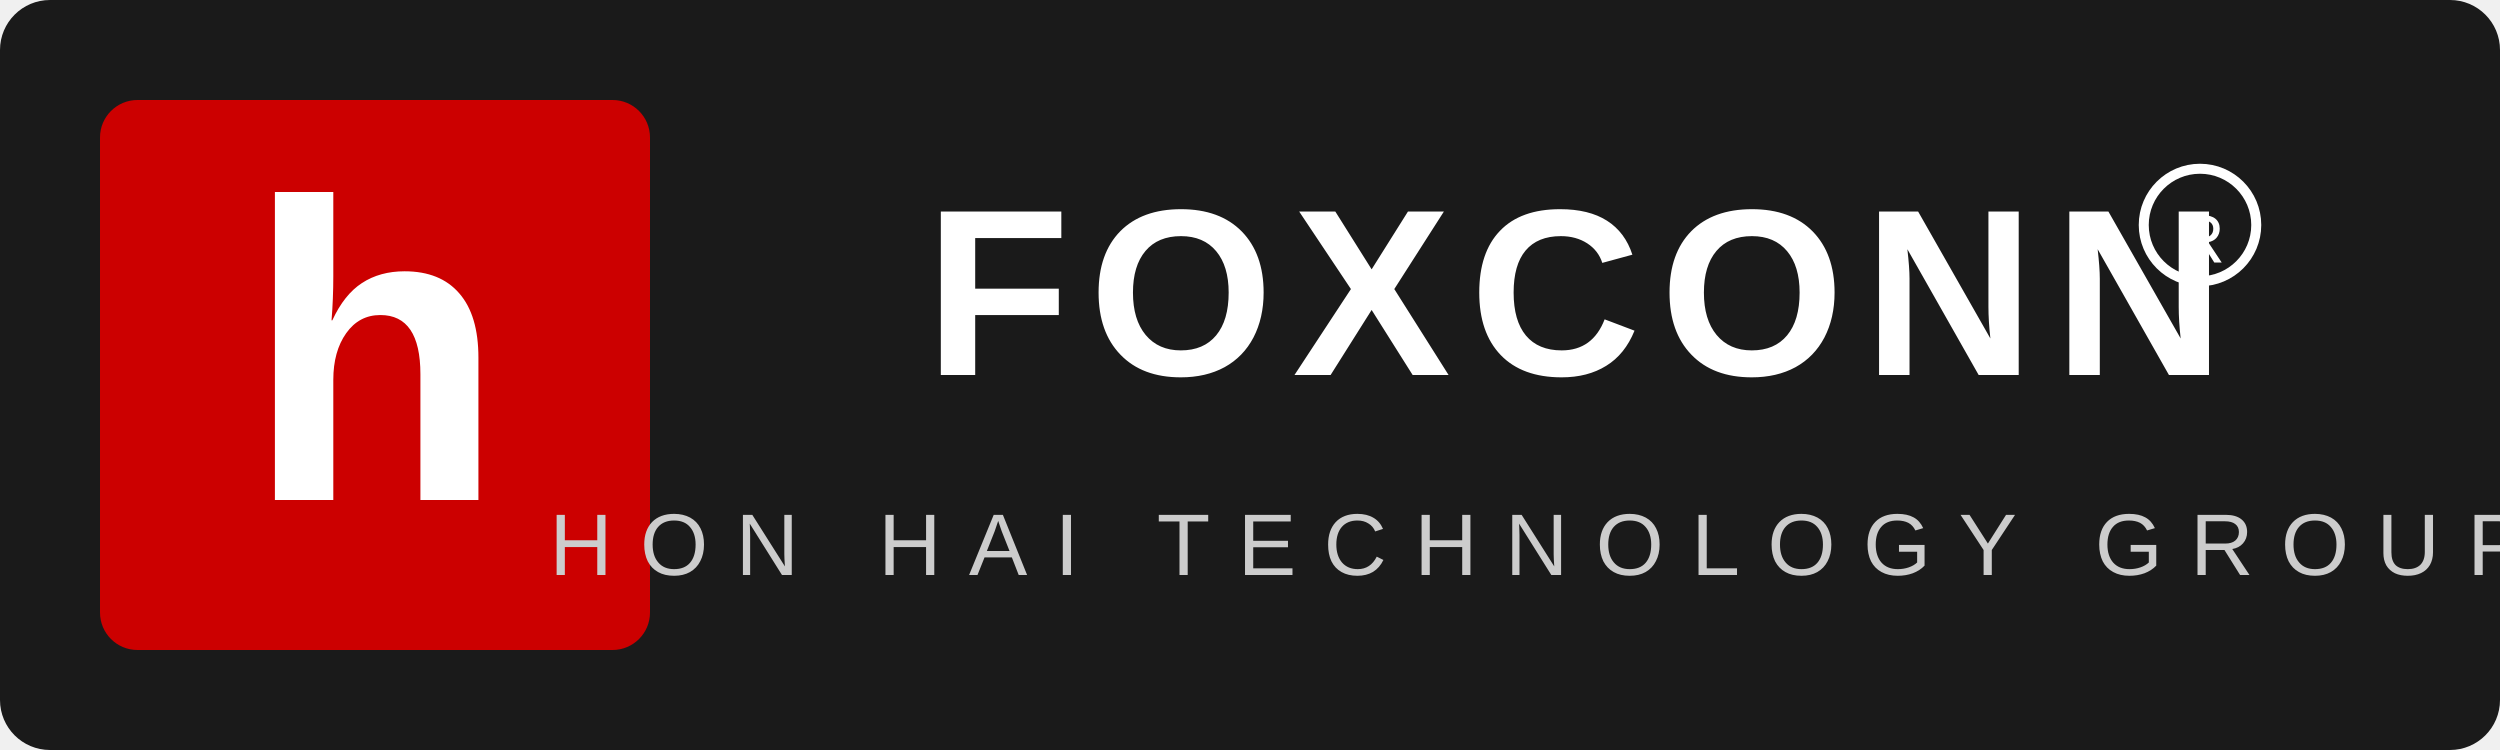
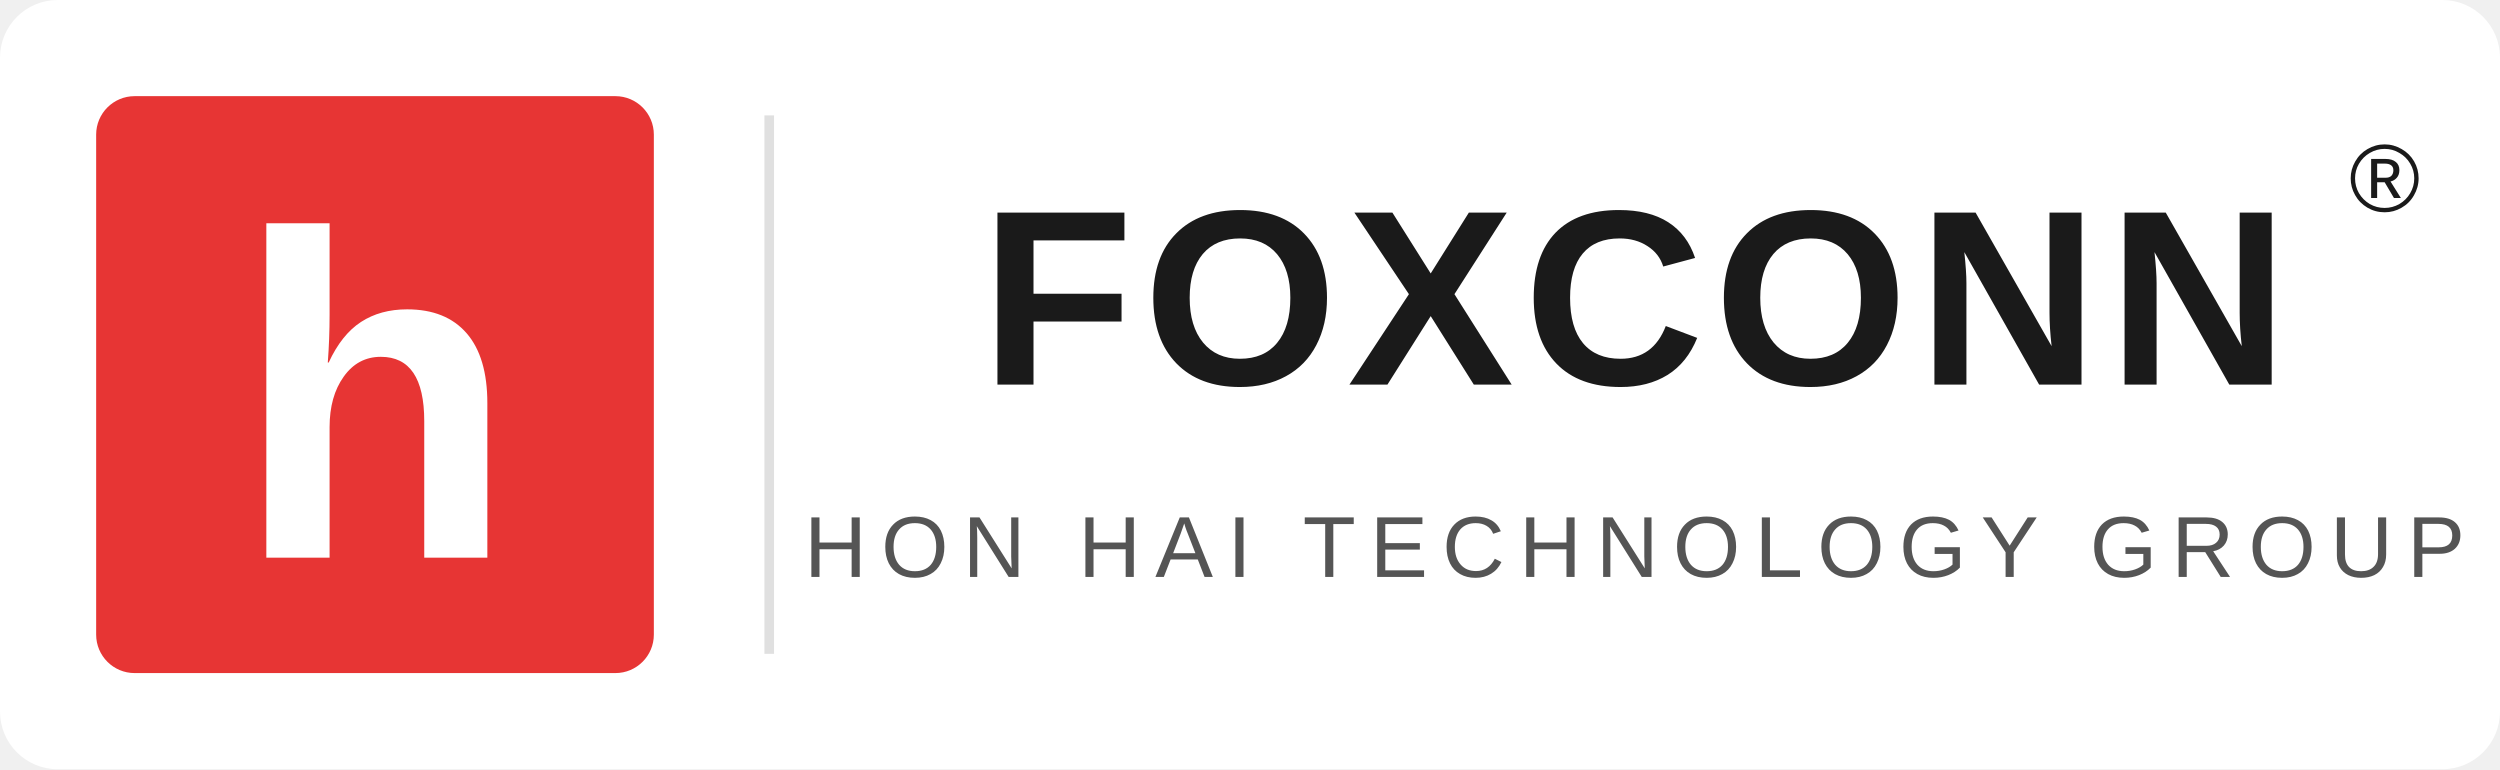
- <svg xmlns="http://www.w3.org/2000/svg" width="200" height="60" viewBox="0 0 200 60">
-   <rect width="200" height="60" rx="4" fill="#1a1a1a" />
-   <rect x="8" y="8" width="44" height="44" rx="3" fill="#cc0000" />
-   <text x="30" y="40" text-anchor="middle" font-size="34" font-weight="900" fill="white" font-family="Arial Black,Arial,sans-serif">h</text>
-   <text x="126" y="30" text-anchor="middle" font-size="19" font-weight="900" fill="white" font-family="Arial Black,Arial,sans-serif" letter-spacing="1.5">FOXCONN</text>
-   <text x="123" y="46" text-anchor="middle" font-size="7" font-weight="400" fill="#cccccc" font-family="Arial,sans-serif" letter-spacing="2.2">HON HAI TECHNOLOGY GROUP</text>
-   <circle cx="176" cy="18" r="4.5" fill="none" stroke="white" stroke-width="0.8" />
-   <text x="176" y="21" text-anchor="middle" font-size="5.5" fill="white" font-family="Arial,sans-serif">R</text>
+ <svg xmlns="http://www.w3.org/2000/svg" width="260" height="80" viewBox="0 0 260 80">
+   <rect width="260" height="80" rx="6" fill="#ffffff" />
+   <rect x="10" y="10" width="58" height="60" rx="4" fill="#E73534" />
+   <text x="39" y="58" text-anchor="middle" font-size="48" font-weight="900" fill="white" font-family="Arial Black,Arial,sans-serif">h</text>
+   <line x1="80" y1="12" x2="80" y2="68" stroke="#e0e0e0" stroke-width="1" />
+   <text x="170" y="40" text-anchor="middle" font-size="26" font-weight="900" fill="#1a1a1a" font-family="Arial Black,Arial,sans-serif" letter-spacing="1">FOXCONN</text>
+   <text x="248" y="22" text-anchor="middle" font-size="10" fill="#1a1a1a" font-family="Arial,sans-serif">®</text>
+   <text x="170" y="60" text-anchor="middle" font-size="9" font-weight="400" fill="#555555" font-family="Arial,sans-serif" letter-spacing="1.5">HON HAI TECHNOLOGY GROUP</text>
</svg>
